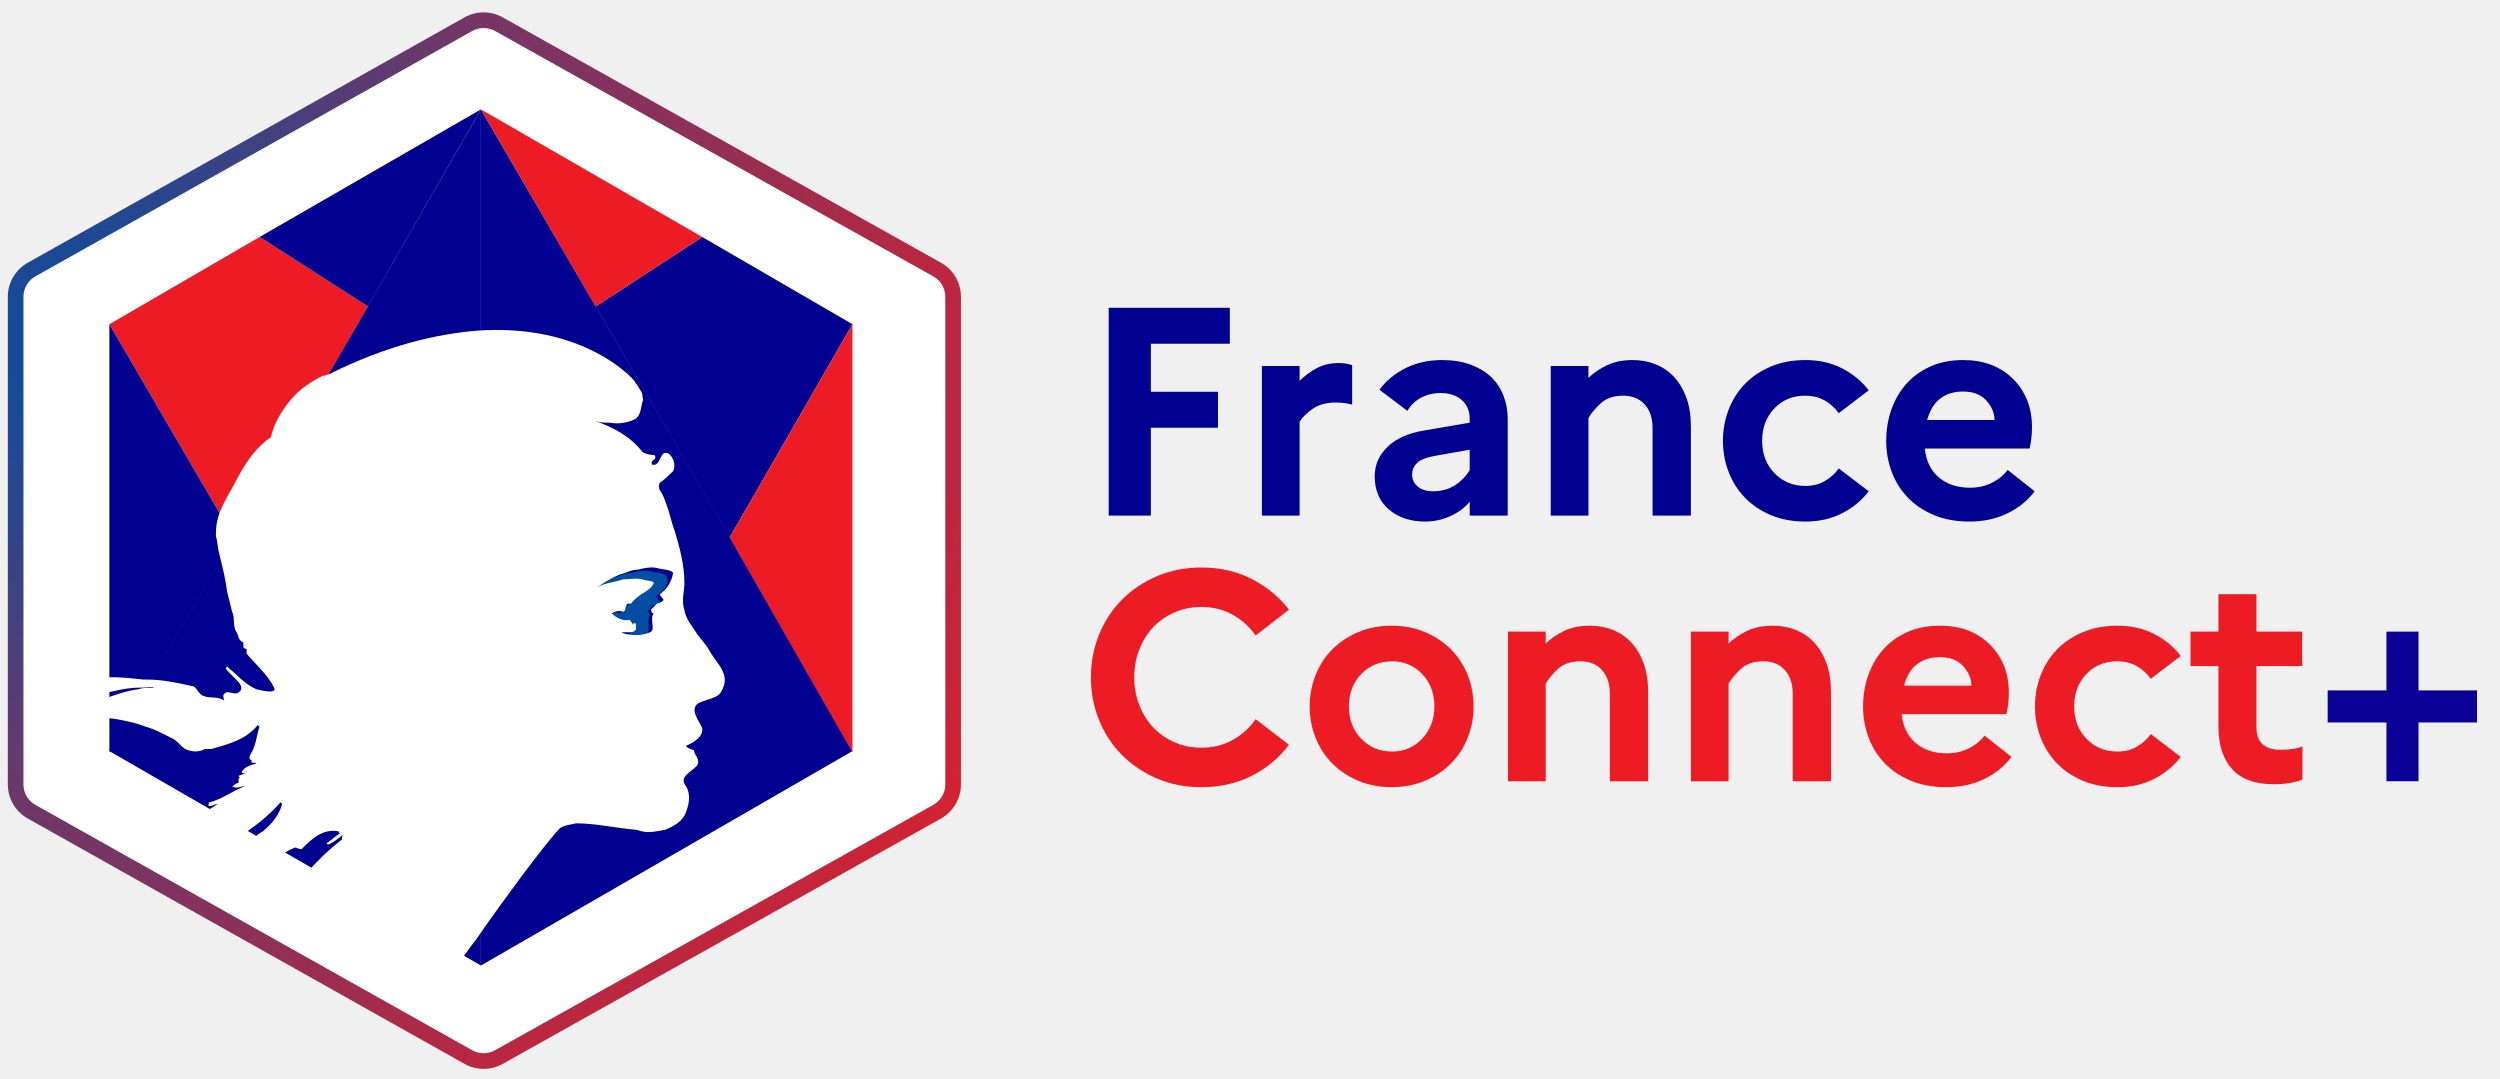
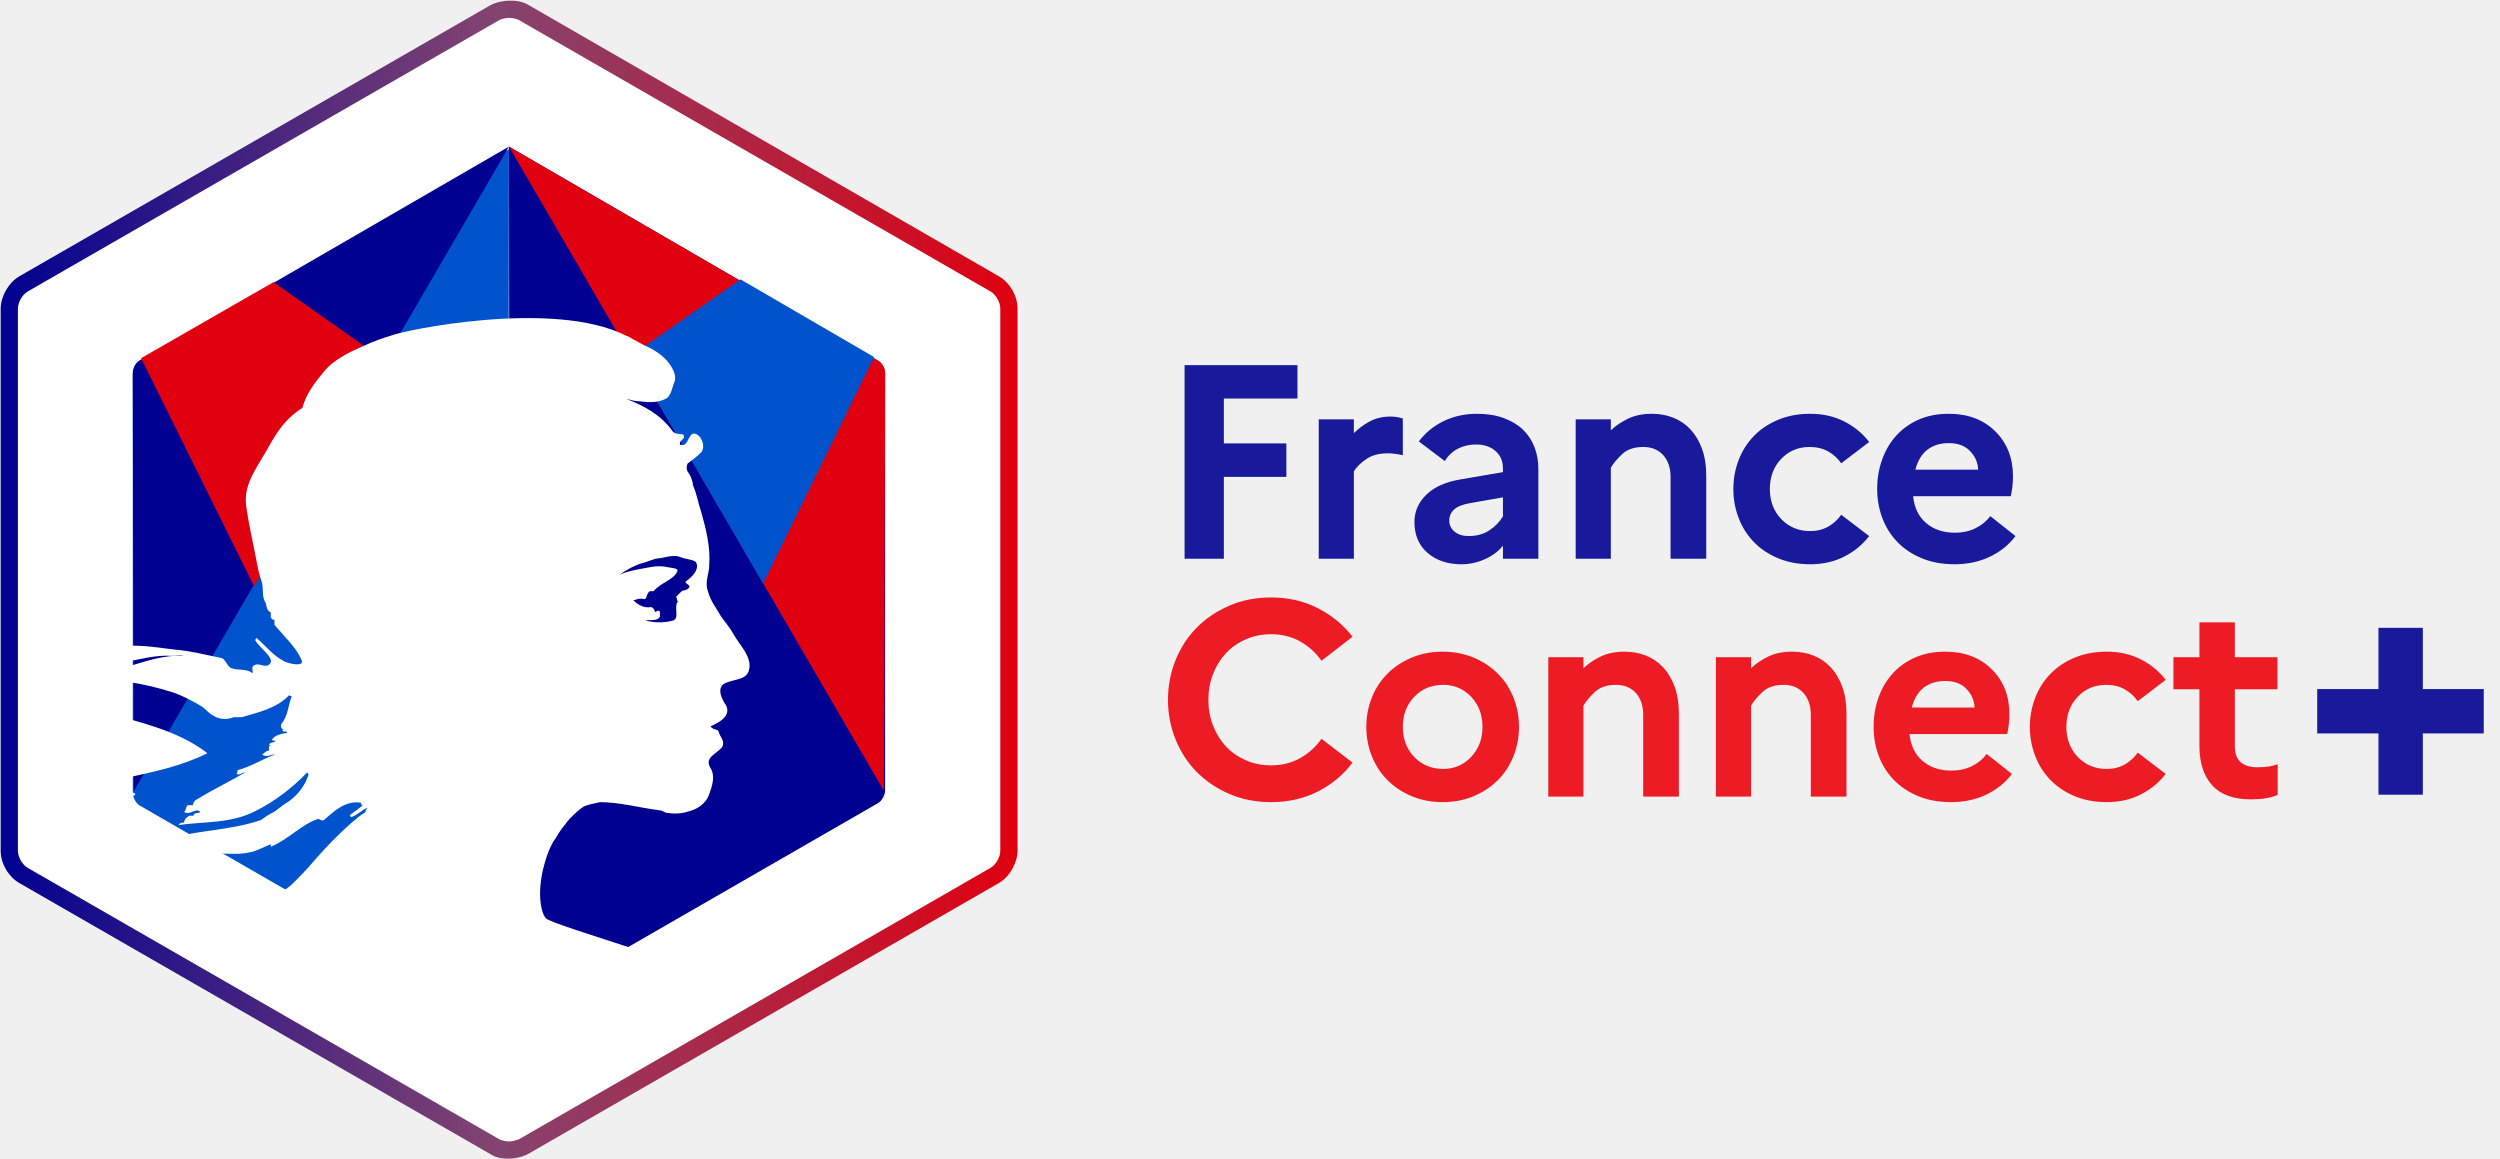
- <svg xmlns="http://www.w3.org/2000/svg" width="160px" height="69px" viewBox="0 0 160 69" version="1.1">
+ <svg xmlns="http://www.w3.org/2000/svg" width="151px" height="70px" viewBox="0 0 151 70" version="1.1">
  <defs>
-     <radialGradient cx="9.259%" cy="32.018%" fx="9.259%" fy="32.018%" r="114.34%" gradientTransform="translate(0.092588,0.320181),scale(1,0.902181),rotate(15.67127),scale(1,0.914618),translate(-0.092588,-0.320181)" id="radialGradient-1">
-       <stop stop-color="#034EA2" offset="0%" />
-       <stop stop-color="#ED1C24" offset="100%" />
-     </radialGradient>
+     <linearGradient x1="-0.025%" y1="49.996%" x2="100.081%" y2="49.996%" id="linearGradient-1">
+       <stop stop-color="#000091" offset="0%" />
+       <stop stop-color="#844470" offset="48.88%" />
+       <stop stop-color="#E1000F" offset="100%" />
+     </linearGradient>
  </defs>
-   <g id="FranceConnect+" stroke="none" stroke-width="1" fill="none" fill-rule="evenodd">
-     <g id="fc+" transform="translate(0.5, 0.793032)" fill-rule="nonzero">
-       <path d="M31.185,1.191 L59.233,16.895 C59.707,17.16 60,17.66 60,18.203 L60,49.411 C60,49.954 59.707,50.454 59.233,50.719 L31.185,66.423 C30.729,66.678 30.173,66.678 29.717,66.422 L1.765,50.72 C1.293,50.455 1,49.955 1,49.412 L1,18.201 C1,17.659 1.293,17.159 1.765,16.894 L29.717,1.192 C30.173,0.936 30.729,0.936 31.185,1.191 Z" id="Hexagone" fill="#FFFFFF" />
-       <path d="M29.228,0.32 L1.276,16.022 C0.488,16.464 0,17.298 0,18.201 L0,49.412 C0,50.316 0.488,51.15 1.276,51.592 L29.228,67.294 C29.987,67.72 30.913,67.721 31.673,67.295 L59.721,51.592 C60.511,51.15 61,50.316 61,49.411 L61,18.203 C61,17.298 60.511,16.464 59.721,16.022 L31.673,0.319 C30.913,-0.107 29.987,-0.106 29.228,0.32 Z M31.185,1.191 L59.233,16.895 C59.707,17.16 60,17.66 60,18.203 L60,49.411 C60,49.954 59.707,50.454 59.233,50.719 L31.185,66.423 C30.729,66.678 30.173,66.678 29.717,66.422 L1.765,50.72 C1.293,50.455 1,49.955 1,49.412 L1,18.201 C1,17.659 1.293,17.159 1.765,16.894 L29.717,1.192 C30.173,0.936 30.729,0.936 31.185,1.191 Z" id="Hexagone" fill="url(#radialGradient-1)" />
-       <polygon id="Path" fill="#000091" points="46.2 33.552 37.619 18.796 30.278 6.207 30.278 23.44 30.278 61.001 54.057 47.277 54.057 47.277" />
-       <polygon id="Path" fill="#000091" points="37.619 18.82 46.2 33.604 54.057 19.957 54.057 19.957 44.442 14.374" />
-       <polygon id="Path" fill="#ED1C24" points="44.442 14.374 30.278 6.207 37.619 18.82" />
-       <polygon id="Path" fill="#0069CC" points="37.619 18.82 30.278 6.207" />
-       <polygon id="Path" fill="#ED1C24" points="54.057 47.354 54.057 19.957 46.2 33.604" />
-       <polygon id="Path" fill="#000091" points="14.461 33.552 23.042 18.796 30.278 6.207 30.278 23.44 30.278 61.001 6.5 47.277 6.5 47.277" />
-       <polygon id="Path" fill="#ED1C24" points="23.042 18.82 14.461 33.604 6.5 19.957 6.5 19.957 16.115 14.374" />
-       <polygon id="Path" fill="#000091" points="16.115 14.374 30.278 6.207 23.042 18.82" />
-       <polygon id="Path" fill="#000091" points="6.5 47.354 6.5 19.957 14.461 33.604" />
-       <path d="M39.166,36.392 C39.579,36.392 39.993,36.288 40.406,36.392 C40.717,36.495 41.13,36.495 41.13,36.598 C41.027,37.219 40.096,37.322 39.683,37.942 C39.579,37.942 39.579,37.942 39.476,37.942 C39.269,38.046 39.373,38.459 39.166,38.459 C38.959,38.356 38.752,38.459 38.442,38.563 C38.752,38.873 39.166,39.08 39.579,38.976 C39.683,38.976 39.786,39.08 39.786,39.286 C39.786,39.286 39.89,39.286 39.89,39.183 C39.993,39.183 39.993,39.183 39.993,39.286 C39.993,39.39 39.993,39.493 39.993,39.597 C39.786,39.907 39.373,39.803 39.062,39.803 C39.683,39.907 40.303,39.907 40.82,39.803 C41.234,39.597 40.82,38.873 41.13,38.563 C41.027,38.563 41.13,38.356 40.923,38.356 C41.027,38.253 41.234,37.942 41.337,37.942 C41.44,37.942 41.75,37.839 41.75,37.736 C41.75,37.632 41.44,37.529 41.544,37.322 C41.957,37.012 42.371,36.598 42.164,36.081 C42.061,35.875 41.44,35.875 41.13,35.771 C40.717,35.668 40.303,35.771 39.89,35.875 C39.476,35.875 39.166,36.081 38.752,36.185 C38.235,36.392 37.822,36.702 37.305,37.012 C38.029,36.702 38.546,36.598 39.166,36.392 Z" id="Path" fill="#034EA2" />
-       <path d="M44.955,40.941 C44.749,40.527 44.438,40.217 44.128,39.803 C43.818,39.286 43.405,38.873 43.301,38.253 C43.094,37.632 43.301,37.115 43.301,36.495 C43.301,35.358 42.991,34.221 42.681,33.187 C42.474,32.67 42.371,32.049 42.164,31.533 C42.061,31.222 41.957,30.912 41.75,30.602 C41.647,30.499 41.647,30.189 41.75,30.085 C42.061,29.878 42.371,29.568 42.578,29.361 C42.784,28.948 42.578,28.431 42.267,28.224 C41.75,28.017 41.854,28.741 41.44,28.948 C41.337,28.948 41.337,28.948 41.234,28.948 C41.13,28.741 41.337,28.638 41.44,28.534 C41.44,28.431 41.44,28.328 41.337,28.328 C41.027,28.328 40.717,28.224 40.613,28.121 C39.786,27.087 38.752,26.57 37.615,26.157 C37.925,26.26 38.235,26.26 38.546,26.26 C39.062,26.363 39.683,26.26 40.096,26.053 C40.51,25.846 40.51,25.329 40.613,24.916 C40.717,24.813 40.613,24.709 40.613,24.502 C40.613,24.296 40.406,24.089 40.303,23.882 C40.303,23.882 40.2,23.779 40.096,23.572 C39.269,22.641 36.064,19.953 30.068,20.367 C27.483,20.574 24.278,21.297 20.557,23.158 C20.453,23.158 20.35,23.262 20.143,23.262 C19.523,23.572 18.696,24.089 18.179,24.709 C17.558,25.433 17.042,26.26 16.835,27.19 C15.904,27.811 15.284,28.741 14.767,29.672 C14.147,30.912 13.32,31.946 13.32,33.29 C13.32,33.393 13.32,33.497 13.32,33.497 C13.423,33.91 13.423,34.221 13.526,34.634 C13.733,35.461 13.94,36.288 14.043,37.115 C14.147,37.529 14.25,37.942 14.354,38.356 C14.56,38.769 14.354,39.286 14.664,39.7 C14.767,39.907 14.767,40.217 15.077,40.32 C15.077,40.424 15.077,40.527 15.077,40.63 C15.181,40.734 15.181,40.734 15.284,40.734 C15.284,40.837 15.284,40.941 15.284,41.044 C15.904,41.768 16.628,42.388 17.042,43.215 C17.248,43.629 16.318,43.422 15.904,43.318 C15.181,43.008 14.664,42.388 14.043,41.871 C14.043,41.871 13.94,41.974 13.94,41.974 C14.25,42.491 15.387,43.112 14.767,43.525 C14.457,43.732 14.043,43.318 13.837,43.629 C13.733,43.732 13.837,43.939 13.837,44.042 C13.423,43.732 12.906,43.939 12.493,43.732 C12.182,43.629 12.079,43.112 11.769,43.112 C10.838,42.905 9.908,42.698 8.874,42.698 C8.771,42.698 8.667,42.698 8.667,42.698 C7.737,42.595 6.806,42.491 5.979,42.595 L5.979,43.629 C6.806,43.422 7.634,43.215 8.461,43.215 C8.564,43.215 8.667,43.215 8.667,43.215 C8.874,43.215 9.184,43.112 9.391,43.215 C9.081,43.215 8.667,43.215 8.357,43.318 C7.53,43.422 6.703,43.732 5.876,44.042 L5.876,45.076 C6.29,45.179 6.806,45.179 7.22,45.283 C7.737,45.386 8.254,45.489 8.771,45.696 C9.494,45.903 10.011,46.213 10.632,46.523 C10.942,46.73 11.045,46.937 11.355,47.144 C11.769,47.35 12.286,47.35 12.596,47.144 C12.699,47.144 12.906,47.144 13.01,47.144 C14.147,46.833 15.284,46.523 16.008,45.593 C16.008,45.696 16.111,45.696 16.111,45.696 C15.904,46.317 15.904,46.937 15.491,47.557 C15.491,47.661 15.387,47.764 15.594,47.867 C15.698,47.867 15.698,47.867 15.698,47.867 C15.594,47.867 15.594,47.867 15.594,47.971 C15.594,48.074 15.801,47.971 15.904,48.074 C15.491,48.177 15.181,48.281 14.974,48.591 C14.974,48.694 15.077,48.694 15.181,48.694 C15.077,48.798 14.767,48.798 14.767,48.901 C14.767,48.901 14.87,49.005 14.87,49.005 C14.767,49.005 14.767,49.005 14.767,49.108 C14.767,49.211 14.767,49.211 14.767,49.315 C14.56,49.315 14.457,49.521 14.354,49.521 C14.664,49.728 14.87,49.521 15.181,49.521 C14.354,49.832 13.733,50.349 12.906,50.555 C12.803,50.555 12.906,50.762 12.803,50.762 C13.01,50.865 13.216,50.659 13.423,50.659 C13.01,50.969 12.596,51.176 12.182,51.382 L14.664,52.83 C15.698,52.209 16.628,51.486 17.455,50.555 C17.455,50.555 17.558,50.659 17.558,50.659 C17.352,51.382 16.938,51.899 16.318,52.416 C15.904,52.623 15.594,53.037 15.284,53.14 L17.145,54.174 C17.558,53.864 17.869,53.657 18.386,53.45 C18.489,53.45 18.592,53.553 18.799,53.553 C19.419,52.933 20.143,52.209 21.177,52.416 C21.177,52.52 21.177,52.52 21.28,52.52 C21.28,52.52 21.28,52.52 21.28,52.52 C21.28,52.52 21.384,52.52 21.384,52.416 C21.384,52.52 21.384,52.52 21.28,52.52 C20.97,52.726 20.763,52.933 20.453,53.14 C20.35,53.243 20.453,53.243 20.557,53.243 C20.97,53.037 21.177,52.83 21.487,52.623 C21.384,52.726 21.384,52.83 21.384,52.933 C20.453,53.657 19.73,54.381 19.006,55.208 L28.827,60.894 C29.138,60.48 29.551,59.86 29.965,59.343 C31.826,56.655 34.514,53.037 35.341,52.209 C35.651,52.003 35.961,52.003 36.374,51.899 C37.615,51.899 38.959,52.209 40.2,52.313 C40.303,52.313 40.51,52.416 40.613,52.416 C41.027,52.52 41.544,52.416 42.061,52.313 C42.578,52.106 43.198,51.796 43.405,51.176 C43.611,50.659 43.715,50.038 43.405,49.521 C42.888,48.901 43.818,48.591 44.128,48.177 C44.335,47.764 43.922,47.557 43.922,47.247 C43.818,47.144 43.508,47.144 43.405,46.937 C43.922,46.73 44.749,46.213 44.335,45.593 C44.128,45.179 43.715,44.662 44.128,44.249 C44.645,43.939 45.472,43.939 45.679,43.422 C46.299,42.388 45.369,41.664 44.955,40.941 Z M41.75,37.219 C41.647,37.322 41.957,37.425 41.957,37.632 C41.854,37.736 41.647,37.839 41.544,37.839 C41.44,37.942 41.234,38.149 41.13,38.253 C41.234,38.253 41.13,38.459 41.337,38.459 C41.027,38.873 41.544,39.597 41.027,39.7 C40.51,39.907 39.89,39.907 39.269,39.7 C39.579,39.597 39.993,39.803 40.2,39.493 C40.2,39.39 40.2,39.286 40.2,39.183 C40.2,39.08 40.096,39.08 40.096,39.08 C39.993,39.183 39.993,39.183 39.993,39.183 C39.993,39.08 39.786,38.873 39.786,38.873 C39.373,38.976 38.959,38.769 38.649,38.459 C38.856,38.356 39.062,38.253 39.373,38.356 C39.579,38.356 39.476,37.942 39.683,37.839 C39.786,37.839 39.786,37.839 39.89,37.839 C40.303,37.219 41.234,37.012 41.337,36.495 C41.337,36.392 40.923,36.392 40.613,36.288 C40.2,36.185 39.786,36.288 39.373,36.288 C38.752,36.495 38.235,36.495 37.718,36.805 C38.132,36.495 38.649,36.185 39.166,35.978 C39.579,35.875 39.89,35.668 40.303,35.668 C40.717,35.565 41.234,35.461 41.544,35.565 C41.957,35.668 42.474,35.668 42.578,35.875 C42.474,36.495 42.164,36.909 41.75,37.219 Z" id="Shape" fill="#FFFFFF" />
-       <path d="M73.155,32.207 L73.155,26.583 L77.449,26.583 L77.449,24.284 L73.155,24.284 L73.155,21.206 L78.209,21.206 L78.209,18.907 L70.457,18.907 L70.457,32.207 L73.155,32.207 Z M82.674,32.207 L82.674,26.203 C82.851,25.912 83.133,25.633 83.519,25.367 C83.906,25.101 84.39,24.968 84.973,24.968 C85.188,24.968 85.382,24.981 85.552,25.006 C85.724,25.031 85.885,25.063 86.037,25.101 L86.037,22.574 C85.923,22.536 85.796,22.504 85.657,22.479 C85.518,22.454 85.366,22.441 85.201,22.441 C84.656,22.441 84.178,22.552 83.766,22.773 C83.355,22.995 82.991,23.264 82.674,23.581 L82.674,22.631 L80.261,22.631 L80.261,32.207 L82.674,32.207 Z M90.711,32.587 C91.268,32.587 91.807,32.47 92.326,32.235 C92.845,32.001 93.257,31.694 93.561,31.314 L93.561,32.207 L95.993,32.207 L95.993,26.013 C95.993,25.494 95.904,25.003 95.727,24.54 C95.55,24.078 95.287,23.679 94.939,23.343 C94.59,23.008 94.15,22.742 93.618,22.545 C93.086,22.349 92.478,22.251 91.794,22.251 C90.933,22.251 90.157,22.422 89.466,22.764 C88.776,23.106 88.216,23.568 87.785,24.151 L89.571,25.5 C89.786,25.133 90.081,24.851 90.454,24.654 C90.828,24.458 91.249,24.36 91.718,24.36 C92.263,24.36 92.706,24.509 93.048,24.806 C93.39,25.104 93.561,25.506 93.561,26.013 L93.561,26.26 L90.673,26.754 C89.647,26.919 88.859,27.267 88.308,27.799 C87.757,28.331 87.481,28.958 87.481,29.68 C87.481,30.579 87.782,31.289 88.383,31.808 C88.985,32.327 89.761,32.587 90.711,32.587 Z M91.205,30.649 C90.8,30.649 90.477,30.548 90.236,30.345 C89.995,30.142 89.875,29.889 89.875,29.585 C89.875,29.281 89.986,29.028 90.207,28.825 C90.429,28.622 90.793,28.477 91.3,28.388 L93.561,27.989 L93.561,29.3 C93.32,29.693 93.004,30.016 92.611,30.269 C92.218,30.522 91.75,30.649 91.205,30.649 Z M101.161,32.207 L101.161,25.956 C101.338,25.652 101.601,25.338 101.95,25.015 C102.298,24.692 102.776,24.531 103.384,24.531 C103.967,24.531 104.426,24.718 104.761,25.091 C105.097,25.465 105.265,25.969 105.265,26.602 L105.265,32.207 L107.716,32.207 L107.716,26.507 C107.716,25.798 107.618,25.177 107.421,24.645 C107.225,24.113 106.959,23.67 106.624,23.315 C106.288,22.96 105.895,22.694 105.445,22.517 C104.996,22.34 104.511,22.251 103.992,22.251 C103.359,22.251 102.811,22.362 102.349,22.583 C101.886,22.805 101.49,23.074 101.161,23.391 L101.161,22.631 L98.748,22.631 L98.748,32.207 L101.161,32.207 Z M115.05,32.587 C115.924,32.587 116.706,32.41 117.397,32.055 C118.087,31.7 118.654,31.232 119.097,30.649 L117.178,29.186 C116.95,29.515 116.656,29.784 116.294,29.993 C115.933,30.202 115.519,30.307 115.05,30.307 C114.252,30.307 113.59,30.035 113.064,29.49 C112.539,28.945 112.276,28.255 112.276,27.419 C112.276,26.583 112.536,25.893 113.055,25.348 C113.574,24.803 114.227,24.531 115.012,24.531 C115.506,24.531 115.933,24.635 116.294,24.844 C116.656,25.053 116.95,25.323 117.178,25.652 L119.097,24.189 C118.654,23.606 118.087,23.138 117.397,22.783 C116.706,22.428 115.924,22.251 115.05,22.251 C114.227,22.251 113.486,22.39 112.827,22.669 C112.168,22.948 111.614,23.321 111.165,23.79 C110.715,24.259 110.37,24.806 110.129,25.433 C109.888,26.06 109.768,26.722 109.768,27.419 C109.768,28.116 109.888,28.777 110.129,29.404 C110.37,30.031 110.715,30.579 111.165,31.048 C111.614,31.517 112.168,31.89 112.827,32.169 C113.486,32.448 114.227,32.587 115.05,32.587 Z M125.538,32.587 C126.437,32.587 127.248,32.413 127.97,32.064 C128.692,31.716 129.275,31.244 129.718,30.649 L127.989,29.281 C127.736,29.623 127.4,29.898 126.982,30.107 C126.564,30.316 126.095,30.421 125.576,30.421 C124.765,30.421 124.1,30.199 123.581,29.756 C123.062,29.313 122.764,28.698 122.688,27.913 L129.395,27.913 C129.433,27.748 129.468,27.546 129.5,27.305 C129.531,27.064 129.547,26.811 129.547,26.545 C129.547,25.291 129.142,24.262 128.331,23.457 C127.52,22.653 126.456,22.251 125.139,22.251 C124.354,22.251 123.657,22.387 123.049,22.659 C122.441,22.932 121.928,23.302 121.51,23.771 C121.092,24.24 120.772,24.787 120.55,25.414 C120.329,26.041 120.218,26.71 120.218,27.419 C120.218,28.116 120.335,28.777 120.57,29.404 C120.804,30.031 121.146,30.579 121.596,31.048 C122.045,31.517 122.603,31.89 123.267,32.169 C123.933,32.448 124.689,32.587 125.538,32.587 Z M127.153,26.089 L122.84,26.089 C123.005,25.468 123.283,25.009 123.676,24.711 C124.069,24.414 124.556,24.265 125.139,24.265 C125.772,24.265 126.263,24.452 126.612,24.825 C126.96,25.199 127.14,25.62 127.153,26.089 Z" id="France" fill="#000091" />
-       <path d="M76.385,49.587 C77.588,49.587 78.671,49.34 79.634,48.846 C80.597,48.352 81.382,47.693 81.99,46.87 L79.862,45.236 C79.482,45.781 78.998,46.221 78.409,46.556 C77.82,46.892 77.145,47.06 76.385,47.06 C75.764,47.06 75.188,46.943 74.656,46.708 C74.124,46.474 73.671,46.157 73.297,45.758 C72.924,45.359 72.629,44.884 72.414,44.333 C72.199,43.782 72.091,43.19 72.091,42.557 C72.091,41.924 72.199,41.331 72.414,40.78 C72.629,40.229 72.924,39.754 73.297,39.355 C73.671,38.956 74.124,38.64 74.656,38.405 C75.188,38.171 75.764,38.054 76.385,38.054 C77.145,38.054 77.82,38.222 78.409,38.557 C78.998,38.893 79.482,39.333 79.862,39.878 L81.99,38.225 C81.382,37.427 80.597,36.778 79.634,36.277 C78.671,35.777 77.588,35.527 76.385,35.527 C75.346,35.527 74.39,35.717 73.516,36.097 C72.642,36.477 71.895,36.984 71.274,37.617 C70.653,38.25 70.172,38.994 69.83,39.849 C69.488,40.704 69.317,41.607 69.317,42.557 C69.317,43.507 69.488,44.409 69.83,45.264 C70.172,46.119 70.653,46.864 71.274,47.497 C71.895,48.13 72.642,48.637 73.516,49.017 C74.39,49.397 75.346,49.587 76.385,49.587 Z M88.564,49.587 C89.337,49.587 90.046,49.451 90.692,49.178 C91.338,48.906 91.892,48.539 92.355,48.076 C92.817,47.614 93.175,47.066 93.428,46.433 C93.681,45.8 93.808,45.128 93.808,44.419 C93.808,43.71 93.681,43.038 93.428,42.405 C93.175,41.772 92.817,41.224 92.355,40.761 C91.892,40.299 91.338,39.932 90.692,39.659 C90.046,39.387 89.337,39.251 88.564,39.251 C87.791,39.251 87.082,39.387 86.436,39.659 C85.79,39.932 85.236,40.299 84.773,40.761 C84.311,41.224 83.953,41.772 83.7,42.405 C83.447,43.038 83.32,43.71 83.32,44.419 C83.32,45.128 83.447,45.8 83.7,46.433 C83.953,47.066 84.311,47.614 84.773,48.076 C85.236,48.539 85.79,48.906 86.436,49.178 C87.082,49.451 87.791,49.587 88.564,49.587 Z M88.602,47.307 C87.804,47.307 87.142,47.035 86.617,46.49 C86.091,45.945 85.828,45.255 85.828,44.419 C85.828,43.583 86.091,42.893 86.617,42.348 C87.142,41.803 87.804,41.531 88.602,41.531 C89.362,41.531 90.002,41.803 90.521,42.348 C91.04,42.893 91.3,43.583 91.3,44.419 C91.3,45.242 91.04,45.929 90.521,46.48 C90.002,47.031 89.362,47.307 88.602,47.307 Z M98.425,49.207 L98.425,42.956 C98.602,42.652 98.865,42.338 99.213,42.015 C99.562,41.692 100.04,41.531 100.648,41.531 C101.231,41.531 101.69,41.718 102.025,42.091 C102.361,42.465 102.529,42.969 102.529,43.602 L102.529,49.207 L104.98,49.207 L104.98,43.507 C104.98,42.798 104.882,42.177 104.686,41.645 C104.489,41.113 104.223,40.67 103.888,40.315 C103.552,39.96 103.159,39.694 102.71,39.517 C102.26,39.34 101.775,39.251 101.256,39.251 C100.623,39.251 100.075,39.362 99.612,39.583 C99.15,39.805 98.754,40.074 98.425,40.391 L98.425,39.631 L96.012,39.631 L96.012,49.207 L98.425,49.207 Z M110.129,49.207 L110.129,42.956 C110.306,42.652 110.569,42.338 110.918,42.015 C111.266,41.692 111.744,41.531 112.352,41.531 C112.935,41.531 113.394,41.718 113.73,42.091 C114.065,42.465 114.233,42.969 114.233,43.602 L114.233,49.207 L116.684,49.207 L116.684,43.507 C116.684,42.798 116.586,42.177 116.389,41.645 C116.193,41.113 115.927,40.67 115.591,40.315 C115.256,39.96 114.863,39.694 114.413,39.517 C113.964,39.34 113.479,39.251 112.96,39.251 C112.327,39.251 111.779,39.362 111.317,39.583 C110.854,39.805 110.458,40.074 110.129,40.391 L110.129,39.631 L107.716,39.631 L107.716,49.207 L110.129,49.207 Z M124.056,49.587 C124.955,49.587 125.766,49.413 126.488,49.064 C127.21,48.716 127.793,48.244 128.236,47.649 L126.507,46.281 C126.254,46.623 125.918,46.898 125.5,47.107 C125.082,47.316 124.613,47.421 124.094,47.421 C123.283,47.421 122.618,47.199 122.099,46.756 C121.58,46.313 121.282,45.698 121.206,44.913 L127.913,44.913 C127.951,44.748 127.986,44.546 128.018,44.305 C128.049,44.064 128.065,43.811 128.065,43.545 C128.065,42.291 127.66,41.262 126.849,40.457 C126.038,39.653 124.974,39.251 123.657,39.251 C122.872,39.251 122.175,39.387 121.567,39.659 C120.959,39.932 120.446,40.302 120.028,40.771 C119.61,41.24 119.29,41.787 119.069,42.414 C118.847,43.041 118.736,43.71 118.736,44.419 C118.736,45.116 118.853,45.777 119.088,46.404 C119.322,47.031 119.664,47.579 120.114,48.048 C120.563,48.517 121.121,48.89 121.785,49.169 C122.451,49.448 123.207,49.587 124.056,49.587 Z M125.671,43.089 L121.358,43.089 C121.523,42.468 121.801,42.009 122.194,41.711 C122.587,41.414 123.074,41.265 123.657,41.265 C124.29,41.265 124.781,41.452 125.129,41.825 C125.478,42.199 125.658,42.62 125.671,43.089 Z M135.019,49.587 C135.893,49.587 136.675,49.41 137.365,49.055 C138.056,48.7 138.623,48.232 139.066,47.649 L137.147,46.186 C136.919,46.515 136.625,46.784 136.263,46.993 C135.903,47.202 135.488,47.307 135.019,47.307 C134.221,47.307 133.559,47.035 133.034,46.49 C132.508,45.945 132.245,45.255 132.245,44.419 C132.245,43.583 132.505,42.893 133.024,42.348 C133.543,41.803 134.196,41.531 134.981,41.531 C135.475,41.531 135.903,41.635 136.263,41.844 C136.625,42.053 136.919,42.323 137.147,42.652 L139.066,41.189 C138.623,40.606 138.056,40.138 137.365,39.783 C136.675,39.428 135.893,39.251 135.019,39.251 C134.196,39.251 133.455,39.39 132.796,39.669 C132.137,39.948 131.583,40.321 131.133,40.79 C130.684,41.259 130.339,41.806 130.098,42.433 C129.857,43.06 129.737,43.722 129.737,44.419 C129.737,45.116 129.857,45.777 130.098,46.404 C130.339,47.031 130.684,47.579 131.133,48.048 C131.583,48.517 132.137,48.89 132.796,49.169 C133.455,49.448 134.196,49.587 135.019,49.587 Z M145.013,49.397 C145.406,49.397 145.751,49.372 146.048,49.321 C146.346,49.27 146.615,49.194 146.856,49.093 L146.856,46.984 C146.691,47.047 146.495,47.098 146.267,47.136 C146.039,47.174 145.76,47.193 145.431,47.193 C144.962,47.193 144.592,47.079 144.32,46.851 C144.047,46.623 143.911,46.243 143.911,45.711 L143.911,41.835 L146.837,41.835 L146.837,39.631 L143.911,39.631 L143.911,37.237 L141.479,37.237 L141.479,39.631 L139.693,39.631 L139.693,41.835 L141.479,41.835 L141.479,45.711 C141.479,46.876 141.77,47.782 142.353,48.428 C142.936,49.074 143.822,49.397 145.013,49.397 Z" id="Connect" fill="#ED1C24" />
-       <polygon id="+" fill="#0A0097" points="154.285 49.207 154.285 45.445 158.028 45.445 158.028 43.393 154.285 43.393 154.285 39.631 152.233 39.631 152.233 43.393 148.471 43.393 148.471 45.445 152.233 45.445 152.233 49.207" />
+   <g id="FC+-—-logo" stroke="none" stroke-width="1" fill="none" fill-rule="evenodd">
+     <g id="Artboard-Copy-19" transform="translate(-300, -585)">
+       <g id="logo-fc+" transform="translate(300, 585)">
+         <g id="Group">
+           <g id="fc-avatar" fill-rule="nonzero">
+             <g id="XMLID_128_">
+               <path d="M31.401,1.208 C31.076,1.014 30.49,1.014 30.165,1.208 L1.668,17.608 C1.343,17.802 1.082,18.256 1.082,18.645 L1.082,51.379 C1.082,51.768 1.343,52.222 1.668,52.416 L30.165,68.816 C30.49,69.01 31.076,69.01 31.401,68.816 L59.898,52.416 C60.223,52.222 60.483,51.768 60.483,51.379 L60.483,18.645 C60.483,18.256 60.223,17.802 59.898,17.608 L31.401,1.208 Z" id="Path" fill="#FFFFFF" />
+               <path d="M31.336,1.208 L59.832,17.608 C60.158,17.802 60.418,18.256 60.418,18.645 L60.418,51.379 C60.418,51.768 60.158,52.222 59.832,52.416 L31.336,68.816 C31.141,68.88 30.945,68.945 30.75,68.945 C30.555,68.945 30.295,68.88 30.165,68.816 L1.668,52.416 C1.343,52.222 1.082,51.768 1.082,51.379 L1.082,18.645 C1.082,18.256 1.343,17.802 1.668,17.608 L30.165,1.208 C30.295,1.143 30.555,1.078 30.75,1.078 C30.945,1.078 31.206,1.143 31.336,1.208 Z M29.644,0.3 L1.147,16.7 C0.497,17.089 0.041,17.932 0.041,18.645 L0.041,51.379 C0.041,52.157 0.497,52.935 1.147,53.324 L29.644,69.723 C30.035,69.982 30.49,69.982 30.75,69.982 C31.01,69.982 31.466,69.918 31.856,69.723 L60.353,53.324 C61.004,52.935 61.459,52.092 61.459,51.379 L61.459,18.645 C61.459,17.867 61.004,17.089 60.353,16.7 L31.921,0.3 C31.466,0.041 31.076,0.041 30.75,0.041 C30.49,0.041 30.035,0.106 29.644,0.3 Z" id="Shape" fill="url(#linearGradient-1)" />
+             </g>
+             <path d="M22.42,17.742 C22.42,17.742 22.353,17.675 22.353,17.675 C22.42,17.675 22.42,17.675 22.42,17.742 Z" id="Path" fill="#EA212E" />
+             <path d="M30.675,61.48 L8.474,48.674 C8.214,48.544 8.019,48.154 8.019,47.894 L8.019,22.672 C8.019,22.347 8.214,22.022 8.474,21.892 L30.74,9.021" id="XMLID_127_" fill="#0053CC" />
+             <path d="M8.084,47.78 L8.019,22.524 C8.019,22.199 8.214,21.873 8.474,21.743 L30.74,8.854" id="XMLID_125_" fill="#000091" />
+             <polygon id="Path" fill="#E1000F" points="8.52 21.635 15.351 35.418 23.222 21.764 16.522 17.041" />
+             <path d="M39.06,17.742 C39.06,17.742 39.126,17.675 39.126,17.675 C39.06,17.675 39.06,17.675 39.06,17.742 Z" id="Path" fill="#EA212E" />
+             <path d="M30.805,61.313 L53.006,48.523 C53.266,48.393 53.461,48.003 53.461,47.744 L53.461,22.553 C53.461,22.229 53.266,21.904 53.006,21.774 L30.74,8.854" id="XMLID_124_" fill="#000091" />
+             <path d="M53.396,47.78 L53.461,22.543 C53.461,22.219 53.266,21.895 53.006,21.765 L30.74,8.854" id="XMLID_121_" fill="#E1000F" />
+             <polygon id="Path" fill="#0053CC" points="52.792 21.566 46.092 35.251 38.091 21.5 44.726 16.874" />
+           </g>
+           <path d="M39.179,20.979 C39.701,21.242 40.187,21.579 40.523,22.104 C40.673,22.33 40.86,22.743 40.748,23.043 C40.598,23.38 40.523,23.981 40.187,24.094 C39.776,24.319 39.216,24.319 38.693,24.244 C38.394,24.244 38.133,24.169 37.834,24.094 C38.88,24.506 39.888,25.032 40.598,26.008 C40.673,26.158 40.934,26.233 41.233,26.233 C41.308,26.233 41.308,26.383 41.308,26.458 C41.158,26.608 41.009,26.683 41.084,26.871 L41.308,26.871 C41.644,26.721 41.607,26.008 42.092,26.233 C42.429,26.458 42.578,26.946 42.391,27.284 C42.092,27.584 41.831,27.772 41.532,27.997 C41.457,28.147 41.457,28.335 41.532,28.485 C41.756,28.785 41.831,29.048 41.868,29.348 C42.092,29.836 42.167,30.398 42.354,30.924 C42.653,31.975 42.914,33.063 42.839,34.114 C42.839,34.677 42.541,35.165 42.765,35.728 C42.914,36.291 43.25,36.703 43.549,37.229 C43.848,37.642 44.109,37.942 44.334,38.355 C44.425,38.513 44.534,38.672 44.647,38.831 L44.759,38.991 C45.111,39.5 45.429,40.026 45.193,40.606 C44.969,41.094 44.221,41.02 43.699,41.319 C43.288,41.657 43.624,42.258 43.848,42.595 C44.184,43.234 43.437,43.647 42.914,43.872 C43.064,44.097 43.325,44.022 43.399,44.172 C43.474,44.509 43.811,44.735 43.624,45.11 C43.538,45.228 43.41,45.331 43.281,45.432 L43.183,45.508 C42.895,45.736 42.65,45.976 42.914,46.386 C43.213,46.874 43.026,47.437 42.839,47.962 C42.615,48.6 42.055,48.9 41.569,49.013 C41.158,49.163 40.635,49.163 40.225,49.088 C40.075,49.013 39.926,48.938 39.814,48.938 C38.618,48.788 37.423,48.45 36.228,48.45 C35.891,48.525 35.518,48.6 35.256,48.713 C34.92,48.938 34.658,49.201 34.397,49.463 C34.36,49.539 34.285,49.576 34.248,49.651 C34.21,49.689 34.173,49.726 34.173,49.764 L34.151,49.786 L34.12,49.817 C34.115,49.822 34.107,49.829 34.098,49.838 C33.874,50.102 33.725,50.364 33.538,50.664 C33.538,50.702 33.501,50.702 33.501,50.702 C33.501,50.739 33.463,50.777 33.426,50.814 C33.201,51.227 33.015,51.677 32.903,52.128 C32.417,53.741 32.641,55.13 32.978,55.468 C33.201,55.693 35.892,56.528 38.258,57.303 C34.124,60.756 30.783,62.482 28.234,62.482 C24.714,62.482 18.811,60.143 10.525,55.465 C12.531,55.465 12.245,56.269 14.113,55.334 C15.01,54.959 17.027,54.024 17.7,53.35 C18.11,52.938 18.521,52.527 18.895,52.078 C19.642,51.217 20.389,50.431 21.248,49.682 C21.51,49.458 21.771,49.233 22.033,49.083 C22.107,49.009 22.107,48.859 22.182,48.784 C21.846,48.934 21.621,49.196 21.248,49.346 C21.173,49.346 21.099,49.271 21.173,49.196 C21.435,49.009 21.696,48.822 21.92,48.634 L21.883,48.634 C21.808,48.634 21.808,48.56 21.808,48.485 C20.875,48.335 20.202,48.971 19.567,49.532 C19.418,49.608 19.268,49.458 19.231,49.458 C18.185,49.795 17.4,50.73 16.355,51.142 L16.355,50.992 C15.944,51.142 15.533,51.404 15.085,51.479 C14.45,51.628 13.889,51.554 13.329,51.554 C12.47,51.628 11.61,51.816 10.751,52.003 C10.714,52.003 10.714,52.003 10.677,52.04 C10.228,52.152 9.78,52.34 9.369,52.564 L9.332,52.602 C9.294,52.639 9.257,52.677 9.22,52.714 C9.07,52.863 8.921,53.051 8.734,53.126 C8.286,53.35 7.95,53.724 7.576,54.061 C7.539,54.098 7.502,54.098 7.464,54.098 C7.09,54.473 7.539,53.35 7.95,53.088 C7.912,53.088 7.837,53.051 7.875,53.014 C7.912,52.938 7.95,52.901 7.987,52.826 C7.987,52.789 7.987,52.789 8.024,52.751 L8.018,52.729 L7.993,52.698 C7.989,52.693 7.987,52.686 7.987,52.677 C7.875,52.751 7.763,52.826 7.651,52.901 C7.464,53.051 7.539,52.19 7.725,52.078 L7.688,52.078 C7.95,51.928 8.249,51.778 8.51,51.628 L8.622,51.516 C8.211,51.666 7.875,51.853 7.502,52.078 C7.502,52.078 7.502,51.816 7.614,51.704 C7.688,51.704 7.763,51.704 7.763,51.778 C9.117,50.732 10.763,50.454 12.424,50.211 L12.877,50.145 C13.859,50.002 14.838,49.848 15.757,49.532 C15.981,49.383 16.168,49.233 16.392,49.121 C16.728,48.971 17.027,48.634 17.438,48.41 C17.998,47.998 18.409,47.474 18.633,46.801 C18.633,46.726 18.559,46.651 18.559,46.651 C17.625,47.624 16.579,48.41 15.458,48.971 C13.964,49.757 12.357,49.608 10.789,49.832 C10.863,49.682 11.013,49.682 11.125,49.682 C11.125,49.458 11.274,49.383 11.423,49.271 L11.648,49.271 C11.722,49.271 11.722,49.121 11.797,49.121 C11.947,49.121 12.17,49.046 12.096,49.046 C11.872,48.746 11.461,49.271 11.125,49.046 C11.274,48.897 11.2,48.709 11.349,48.634 L11.648,48.634 C11.648,48.485 11.797,48.335 11.797,48.335 C12.843,47.699 13.852,47.213 14.823,46.651 C14.599,46.651 14.487,46.876 14.262,46.726 C14.412,46.726 14.262,46.501 14.412,46.501 C15.197,46.277 15.832,45.865 16.616,45.566 C16.317,45.566 16.13,45.79 15.832,45.566 C15.981,45.491 16.055,45.341 16.242,45.341 L16.242,45.117 C16.242,45.041 16.317,45.041 16.392,45.041 C16.317,45.041 16.242,44.967 16.242,44.967 C16.317,44.817 16.542,44.892 16.653,44.742 C16.579,44.742 16.429,44.742 16.429,44.667 C16.653,44.368 16.99,44.331 17.363,44.256 C17.288,44.106 17.064,44.256 17.064,44.106 C17.064,44.042 17.119,44.033 17.182,44.031 L17.064,44.031 C16.915,43.956 16.99,43.807 16.99,43.731 C17.4,43.245 17.4,42.609 17.625,42.047 C17.55,42.047 17.475,42.047 17.475,41.973 C16.765,42.759 15.645,43.021 14.599,43.32 L14.113,43.32 C13.777,43.47 13.254,43.47 12.918,43.245 C12.619,43.096 12.507,42.908 12.208,42.684 C11.648,42.347 11.087,42.047 10.452,41.823 C8.697,41.262 6.866,40.962 5.036,41.037 C5.82,40.625 6.679,40.588 7.502,40.326 C8.697,39.989 9.817,39.54 11.087,39.615 C10.863,39.54 10.602,39.615 10.378,39.615 C9.406,39.54 8.398,39.839 7.352,40.027 C6.642,40.176 6.007,40.438 5.297,40.588 C4.887,40.737 4.662,41.149 4.177,41.074 L4.177,40.85 C4.887,39.989 5.746,39.166 6.866,39.091 C8.137,38.866 9.332,39.091 10.602,39.241 C11.536,39.316 12.357,39.54 13.291,39.727 C13.627,39.727 13.702,40.288 14.001,40.363 C14.412,40.513 14.86,40.363 15.271,40.663 C15.271,40.513 15.197,40.363 15.271,40.251 C15.57,39.952 15.906,40.326 16.205,40.176 C16.765,39.839 15.72,39.203 15.42,38.679 C15.42,38.604 15.495,38.53 15.495,38.53 C16.055,39.016 16.467,39.578 17.177,39.952 C17.512,40.102 18.372,40.288 18.222,39.877 C17.886,39.091 17.177,38.455 16.579,37.743 L16.579,37.444 C16.429,37.444 16.429,37.369 16.355,37.294 L16.355,36.995 C16.055,36.845 16.13,36.583 16.018,36.359 C15.794,36.022 15.944,35.498 15.794,35.087 C15.645,34.675 15.57,34.301 15.495,33.889 C15.271,32.691 15.01,31.643 14.86,30.483 C14.711,29.136 15.645,28.088 16.28,26.89 C16.765,26.029 17.326,25.206 18.26,24.645 C18.484,23.784 19.044,23.073 19.604,22.399 C20.165,21.725 21.099,21.276 21.771,20.977 C22.673,20.56 23.15,20.413 23.626,20.27 C23.628,20.269 23.636,20.267 23.638,20.265 C24.329,19.962 33.394,18.056 37.796,20.265 C37.89,20.313 37.871,20.265 38.17,20.453 C38.506,20.641 38.917,20.866 39.179,20.979 Z M4.976,41.506 C4.976,41.835 4.755,42.128 4.424,42.201 C4.976,42.347 5.529,42.347 6.082,42.603 C6.008,42.75 5.861,42.676 5.787,42.676 C6.119,42.896 6.561,42.75 6.893,43.006 C6.672,43.225 6.488,43.006 6.266,43.006 C8.44,43.628 10.724,44.103 12.53,45.494 C10.983,46.263 9.398,46.592 7.74,46.958 C7.519,46.958 7.408,46.958 7.187,46.884 C7.187,46.958 7.187,47.104 7.114,47.104 C6.819,47.104 6.634,47.104 6.414,47.25 C6.155,47.47 5.751,47.544 5.529,47.324 C5.456,47.25 5.751,47.324 5.824,47.178 L5.272,47.178 C5.198,47.178 5.198,47.104 5.198,47.031 C4.866,47.104 4.424,47.25 4.092,47.324 C3.613,47.47 3.834,45.092 4.166,44.945 C4.092,44.872 3.945,44.872 3.945,44.726 C3.65,44.726 3.54,43.993 3.724,43.957 C4.018,43.884 4.35,43.884 4.571,43.664 C4.092,43.591 3.945,41.871 4.755,41.432 C4.829,41.432 4.976,41.432 4.976,41.506 Z M8.186,47.969 C7.739,48.428 7.18,48.219 6.697,48.428 C6.548,48.428 6.287,48.511 6.362,48.345 C6.408,48.11 6.615,48.022 6.836,47.949 L6.969,47.905 C7.057,47.875 7.143,47.845 7.218,47.803 C7.367,47.719 7.553,47.553 7.702,47.636 C7.85,47.886 8.037,47.803 8.186,47.969 Z M5.651,38.382 C5.576,38.382 5.501,38.382 5.425,38.307 C5.501,38.232 5.501,38.157 5.501,38.081 C4.786,38.872 3.17,38.608 4.673,37.893 C5.238,37.667 5.951,37.742 6.516,37.968 C6.29,38.27 5.951,38.194 5.651,38.382 Z M40.054,33.679 C39.988,33.692 39.923,33.706 39.858,33.717 C39.516,33.717 39.135,33.938 38.792,34.012 C38.298,34.159 37.841,34.418 37.422,34.713 C37.917,34.491 38.412,34.418 38.983,34.307 C39.402,34.233 39.744,34.159 40.201,34.233 C40.505,34.307 40.924,34.307 40.924,34.454 C40.772,35.008 39.934,35.155 39.478,35.709 L39.249,35.709 C39.021,35.856 39.097,36.188 38.907,36.188 C38.678,36.115 38.488,36.188 38.26,36.262 C38.564,36.557 38.907,36.741 39.325,36.668 C39.402,36.668 39.554,36.815 39.554,36.963 C39.554,36.963 39.63,36.963 39.706,36.889 C39.782,36.889 39.858,36.889 39.858,36.963 L39.858,37.258 C39.722,37.435 39.543,37.453 39.357,37.454 L39.231,37.455 C39.148,37.455 39.064,37.459 38.983,37.479 C39.554,37.626 40.125,37.626 40.657,37.479 C41.076,37.331 40.657,36.631 40.962,36.299 C40.81,36.299 40.962,36.077 40.81,36.077 C40.962,35.93 41.114,35.745 41.229,35.672 C41.381,35.672 41.571,35.598 41.648,35.45 C41.648,35.303 41.343,35.229 41.419,35.119 C41.838,34.824 42.219,34.418 42.066,34.012 C41.99,33.791 41.419,33.791 41.076,33.643 C40.839,33.541 40.548,33.58 40.251,33.638 L40.054,33.679 Z" id="Fill-1-Copy" fill="#FFFFFF" />
+         </g>
+         <g id="Group-3" transform="translate(70.54654, 22.05251)" fill-rule="nonzero">
+           <path d="M3.375,11.695 L3.375,6.749 L7.15,6.749 L7.15,4.728 L3.375,4.728 L3.375,2.021 L7.819,2.021 L7.819,-1.19015908e-13 L1.002,-1.19015908e-13 L1.002,11.695 L3.375,11.695 Z M11.227,11.695 L11.227,6.415 C11.383,6.159 11.63,5.914 11.97,5.68 C12.31,5.446 12.736,5.329 13.248,5.329 C13.438,5.329 13.607,5.34 13.758,5.363 C13.908,5.385 14.05,5.413 14.184,5.446 L14.184,3.224 C14.084,3.191 13.972,3.163 13.85,3.141 C13.727,3.119 13.593,3.107 13.449,3.107 C12.97,3.107 12.549,3.205 12.187,3.4 C11.825,3.595 11.505,3.831 11.227,4.11 L11.227,3.274 L9.105,3.274 L9.105,11.695 L11.227,11.695 Z M17.726,12.029 C18.216,12.029 18.689,11.926 19.146,11.72 C19.602,11.514 19.964,11.243 20.232,10.909 L20.232,11.695 L22.37,11.695 L22.37,6.248 C22.37,5.792 22.292,5.36 22.136,4.953 C21.98,4.547 21.749,4.196 21.443,3.901 C21.136,3.606 20.749,3.372 20.282,3.199 C19.814,3.027 19.279,2.94 18.678,2.94 C17.92,2.94 17.238,3.091 16.631,3.391 C16.024,3.692 15.531,4.099 15.153,4.611 L16.723,5.797 C16.912,5.474 17.171,5.226 17.5,5.054 C17.829,4.881 18.199,4.795 18.611,4.795 C19.09,4.795 19.48,4.926 19.78,5.187 C20.081,5.449 20.232,5.803 20.232,6.248 L20.232,6.465 L17.692,6.9 C16.79,7.045 16.097,7.351 15.612,7.819 C15.128,8.286 14.885,8.838 14.885,9.473 C14.885,10.263 15.15,10.887 15.679,11.344 C16.208,11.8 16.89,12.029 17.726,12.029 Z M18.16,10.325 C17.804,10.325 17.519,10.235 17.308,10.057 C17.096,9.879 16.99,9.656 16.99,9.389 C16.99,9.122 17.088,8.899 17.283,8.721 C17.478,8.543 17.798,8.414 18.243,8.337 L20.232,7.986 L20.232,9.138 C20.02,9.484 19.741,9.768 19.396,9.99 C19.051,10.213 18.639,10.325 18.16,10.325 Z M26.747,11.695 L26.747,6.198 C26.903,5.931 27.134,5.655 27.44,5.371 C27.747,5.087 28.167,4.945 28.702,4.945 C29.214,4.945 29.618,5.109 29.913,5.438 C30.208,5.767 30.356,6.209 30.356,6.766 L30.356,11.695 L32.511,11.695 L32.511,6.683 C32.511,6.059 32.424,5.513 32.252,5.045 C32.079,4.578 31.845,4.188 31.55,3.876 C31.255,3.564 30.91,3.33 30.514,3.174 C30.119,3.018 29.693,2.94 29.236,2.94 C28.679,2.94 28.198,3.038 27.791,3.233 C27.385,3.428 27.037,3.664 26.747,3.943 L26.747,3.274 L24.625,3.274 L24.625,11.695 L26.747,11.695 Z M38.792,12.029 C39.561,12.029 40.249,11.873 40.856,11.561 C41.463,11.249 41.961,10.837 42.351,10.325 L40.663,9.038 C40.463,9.328 40.204,9.564 39.887,9.748 C39.569,9.932 39.204,10.024 38.792,10.024 C38.091,10.024 37.509,9.784 37.047,9.305 C36.584,8.827 36.353,8.22 36.353,7.484 C36.353,6.749 36.582,6.142 37.038,5.663 C37.495,5.185 38.068,4.945 38.759,4.945 C39.193,4.945 39.569,5.037 39.887,5.221 C40.204,5.405 40.463,5.641 40.663,5.931 L42.351,4.644 C41.961,4.132 41.463,3.72 40.856,3.408 C40.249,3.096 39.561,2.94 38.792,2.94 C38.068,2.94 37.417,3.063 36.838,3.308 C36.259,3.553 35.771,3.881 35.376,4.294 C34.981,4.706 34.677,5.187 34.465,5.739 C34.254,6.29 34.148,6.872 34.148,7.484 C34.148,8.097 34.254,8.679 34.465,9.23 C34.677,9.782 34.981,10.263 35.376,10.675 C35.771,11.088 36.259,11.416 36.838,11.661 C37.417,11.906 38.068,12.029 38.792,12.029 Z M47.513,12.029 C48.304,12.029 49.017,11.875 49.652,11.569 C50.286,11.263 50.799,10.848 51.189,10.325 L49.668,9.122 C49.446,9.422 49.15,9.665 48.783,9.848 C48.415,10.032 48.003,10.124 47.547,10.124 C46.834,10.124 46.249,9.929 45.792,9.539 C45.336,9.15 45.074,8.609 45.007,7.919 L50.905,7.919 C50.938,7.774 50.969,7.596 50.996,7.384 C51.024,7.173 51.038,6.95 51.038,6.716 C51.038,5.613 50.682,4.708 49.969,4.001 C49.256,3.294 48.321,2.94 47.162,2.94 C46.472,2.94 45.859,3.06 45.325,3.3 C44.79,3.539 44.339,3.865 43.971,4.277 C43.604,4.689 43.323,5.171 43.128,5.722 C42.933,6.273 42.835,6.861 42.835,7.484 C42.835,8.097 42.938,8.679 43.144,9.23 C43.35,9.782 43.651,10.263 44.047,10.675 C44.442,11.088 44.932,11.416 45.517,11.661 C46.101,11.906 46.767,12.029 47.513,12.029 Z M48.933,6.315 L45.141,6.315 C45.286,5.769 45.531,5.366 45.876,5.104 C46.221,4.842 46.65,4.711 47.162,4.711 C47.719,4.711 48.151,4.875 48.457,5.204 C48.763,5.533 48.922,5.903 48.933,6.315 Z" id="France" fill="#19199C" />
+           <path d="M6.215,26.396 C7.273,26.396 8.225,26.179 9.072,25.745 C9.918,25.31 10.609,24.731 11.143,24.007 L9.272,22.57 C8.938,23.049 8.512,23.436 7.994,23.732 C7.476,24.027 6.883,24.174 6.215,24.174 C5.669,24.174 5.162,24.071 4.695,23.865 C4.227,23.659 3.829,23.381 3.5,23.03 C3.171,22.679 2.912,22.261 2.723,21.777 C2.534,21.292 2.439,20.772 2.439,20.215 C2.439,19.658 2.534,19.137 2.723,18.653 C2.912,18.168 3.171,17.751 3.5,17.4 C3.829,17.049 4.227,16.77 4.695,16.564 C5.162,16.358 5.669,16.255 6.215,16.255 C6.883,16.255 7.476,16.403 7.994,16.698 C8.512,16.993 8.938,17.38 9.272,17.859 L11.143,16.406 C10.609,15.704 9.918,15.133 9.072,14.693 C8.225,14.253 7.273,14.033 6.215,14.033 C5.302,14.033 4.461,14.2 3.692,14.535 C2.924,14.869 2.267,15.314 1.721,15.871 C1.175,16.428 0.752,17.082 0.451,17.834 C0.15,18.586 -1.39266376e-12,19.379 -1.39266376e-12,20.215 C-1.39266376e-12,21.05 0.15,21.844 0.451,22.595 C0.752,23.347 1.175,24.002 1.721,24.558 C2.267,25.115 2.924,25.561 3.692,25.895 C4.461,26.229 5.302,26.396 6.215,26.396 Z M16.589,26.396 C17.269,26.396 17.893,26.276 18.461,26.037 C19.029,25.798 19.516,25.475 19.922,25.068 C20.329,24.661 20.644,24.18 20.866,23.623 C21.089,23.066 21.2,22.476 21.2,21.852 C21.2,21.228 21.089,20.638 20.866,20.081 C20.644,19.524 20.329,19.043 19.922,18.636 C19.516,18.23 19.029,17.907 18.461,17.667 C17.893,17.428 17.269,17.308 16.589,17.308 C15.91,17.308 15.286,17.428 14.718,17.667 C14.15,17.907 13.663,18.23 13.257,18.636 C12.85,19.043 12.535,19.524 12.313,20.081 C12.09,20.638 11.979,21.228 11.979,21.852 C11.979,22.476 12.09,23.066 12.313,23.623 C12.535,24.18 12.85,24.661 13.257,25.068 C13.663,25.475 14.15,25.798 14.718,26.037 C15.286,26.276 15.91,26.396 16.589,26.396 Z M16.623,24.391 C15.921,24.391 15.339,24.152 14.877,23.673 C14.415,23.194 14.184,22.587 14.184,21.852 C14.184,21.117 14.415,20.51 14.877,20.031 C15.339,19.552 15.921,19.313 16.623,19.313 C17.291,19.313 17.854,19.552 18.31,20.031 C18.767,20.51 18.995,21.117 18.995,21.852 C18.995,22.576 18.767,23.18 18.31,23.665 C17.854,24.149 17.291,24.391 16.623,24.391 Z M25.093,26.062 L25.093,20.566 C25.249,20.298 25.48,20.023 25.786,19.739 C26.093,19.455 26.513,19.313 27.048,19.313 C27.56,19.313 27.964,19.477 28.259,19.805 C28.554,20.134 28.702,20.577 28.702,21.134 L28.702,26.062 L30.857,26.062 L30.857,21.05 C30.857,20.426 30.77,19.881 30.598,19.413 C30.425,18.945 30.191,18.555 29.896,18.243 C29.601,17.932 29.256,17.698 28.86,17.542 C28.465,17.386 28.039,17.308 27.582,17.308 C27.025,17.308 26.544,17.405 26.137,17.6 C25.731,17.795 25.383,18.032 25.093,18.31 L25.093,17.642 L22.971,17.642 L22.971,26.062 L25.093,26.062 Z M35.217,26.062 L35.217,20.566 C35.373,20.298 35.604,20.023 35.911,19.739 C36.217,19.455 36.637,19.313 37.172,19.313 C37.684,19.313 38.088,19.477 38.383,19.805 C38.678,20.134 38.826,20.577 38.826,21.134 L38.826,26.062 L40.981,26.062 L40.981,21.05 C40.981,20.426 40.895,19.881 40.722,19.413 C40.549,18.945 40.315,18.555 40.02,18.243 C39.725,17.932 39.38,17.698 38.984,17.542 C38.589,17.386 38.163,17.308 37.706,17.308 C37.15,17.308 36.668,17.405 36.261,17.6 C35.855,17.795 35.507,18.032 35.217,18.31 L35.217,17.642 L33.095,17.642 L33.095,26.062 L35.217,26.062 Z M47.296,26.396 C48.087,26.396 48.8,26.243 49.434,25.937 C50.069,25.63 50.582,25.216 50.971,24.692 L49.451,23.489 C49.228,23.79 48.933,24.032 48.566,24.216 C48.198,24.4 47.786,24.492 47.329,24.492 C46.617,24.492 46.032,24.297 45.575,23.907 C45.119,23.517 44.857,22.977 44.79,22.286 L50.687,22.286 C50.721,22.142 50.751,21.963 50.779,21.752 C50.807,21.54 50.821,21.317 50.821,21.084 C50.821,19.981 50.465,19.076 49.752,18.369 C49.039,17.661 48.103,17.308 46.945,17.308 C46.255,17.308 45.642,17.428 45.107,17.667 C44.573,17.907 44.122,18.232 43.754,18.644 C43.387,19.056 43.105,19.538 42.911,20.089 C42.716,20.641 42.618,21.228 42.618,21.852 C42.618,22.465 42.721,23.047 42.927,23.598 C43.133,24.149 43.434,24.631 43.829,25.043 C44.225,25.455 44.715,25.784 45.3,26.029 C45.884,26.274 46.55,26.396 47.296,26.396 Z M48.716,20.683 L44.924,20.683 C45.068,20.137 45.313,19.733 45.659,19.471 C46.004,19.21 46.433,19.079 46.945,19.079 C47.502,19.079 47.934,19.243 48.24,19.572 C48.546,19.9 48.705,20.27 48.716,20.683 Z M56.702,26.396 C57.47,26.396 58.158,26.24 58.765,25.928 C59.372,25.617 59.87,25.204 60.26,24.692 L58.573,23.406 C58.372,23.695 58.113,23.932 57.796,24.116 C57.479,24.3 57.114,24.391 56.702,24.391 C56,24.391 55.418,24.152 54.956,23.673 C54.494,23.194 54.263,22.587 54.263,21.852 C54.263,21.117 54.491,20.51 54.947,20.031 C55.404,19.552 55.978,19.313 56.668,19.313 C57.103,19.313 57.479,19.405 57.796,19.588 C58.113,19.772 58.372,20.009 58.573,20.298 L60.26,19.012 C59.87,18.5 59.372,18.088 58.765,17.776 C58.158,17.464 57.47,17.308 56.702,17.308 C55.978,17.308 55.326,17.43 54.747,17.675 C54.168,17.92 53.681,18.249 53.285,18.661 C52.89,19.073 52.586,19.555 52.375,20.106 C52.163,20.658 52.057,21.239 52.057,21.852 C52.057,22.465 52.163,23.047 52.375,23.598 C52.586,24.149 52.89,24.631 53.285,25.043 C53.681,25.455 54.168,25.784 54.747,26.029 C55.326,26.274 55.978,26.396 56.702,26.396 Z M65.406,26.229 C65.751,26.229 66.054,26.207 66.316,26.162 C66.578,26.118 66.815,26.051 67.026,25.962 L67.026,24.107 C66.881,24.163 66.709,24.208 66.508,24.241 C66.308,24.274 66.063,24.291 65.773,24.291 C65.361,24.291 65.035,24.191 64.796,23.99 C64.556,23.79 64.437,23.456 64.437,22.988 L64.437,19.58 L67.01,19.58 L67.01,17.642 L64.437,17.642 L64.437,15.537 L62.298,15.537 L62.298,17.642 L60.728,17.642 L60.728,19.58 L62.298,19.58 L62.298,22.988 C62.298,24.013 62.554,24.809 63.067,25.377 C63.579,25.945 64.359,26.229 65.406,26.229 Z" id="Connect" fill="#ED1C24" />
+           <polygon id="+" fill="#19199C" points="75.793 25.947 75.793 22.247 79.473 22.247 79.473 19.567 75.793 19.567 75.793 15.867 73.113 15.867 73.113 19.567 69.413 19.567 69.413 22.247 73.113 22.247 73.113 25.947" />
+         </g>
+       </g>
    </g>
  </g>
</svg>
